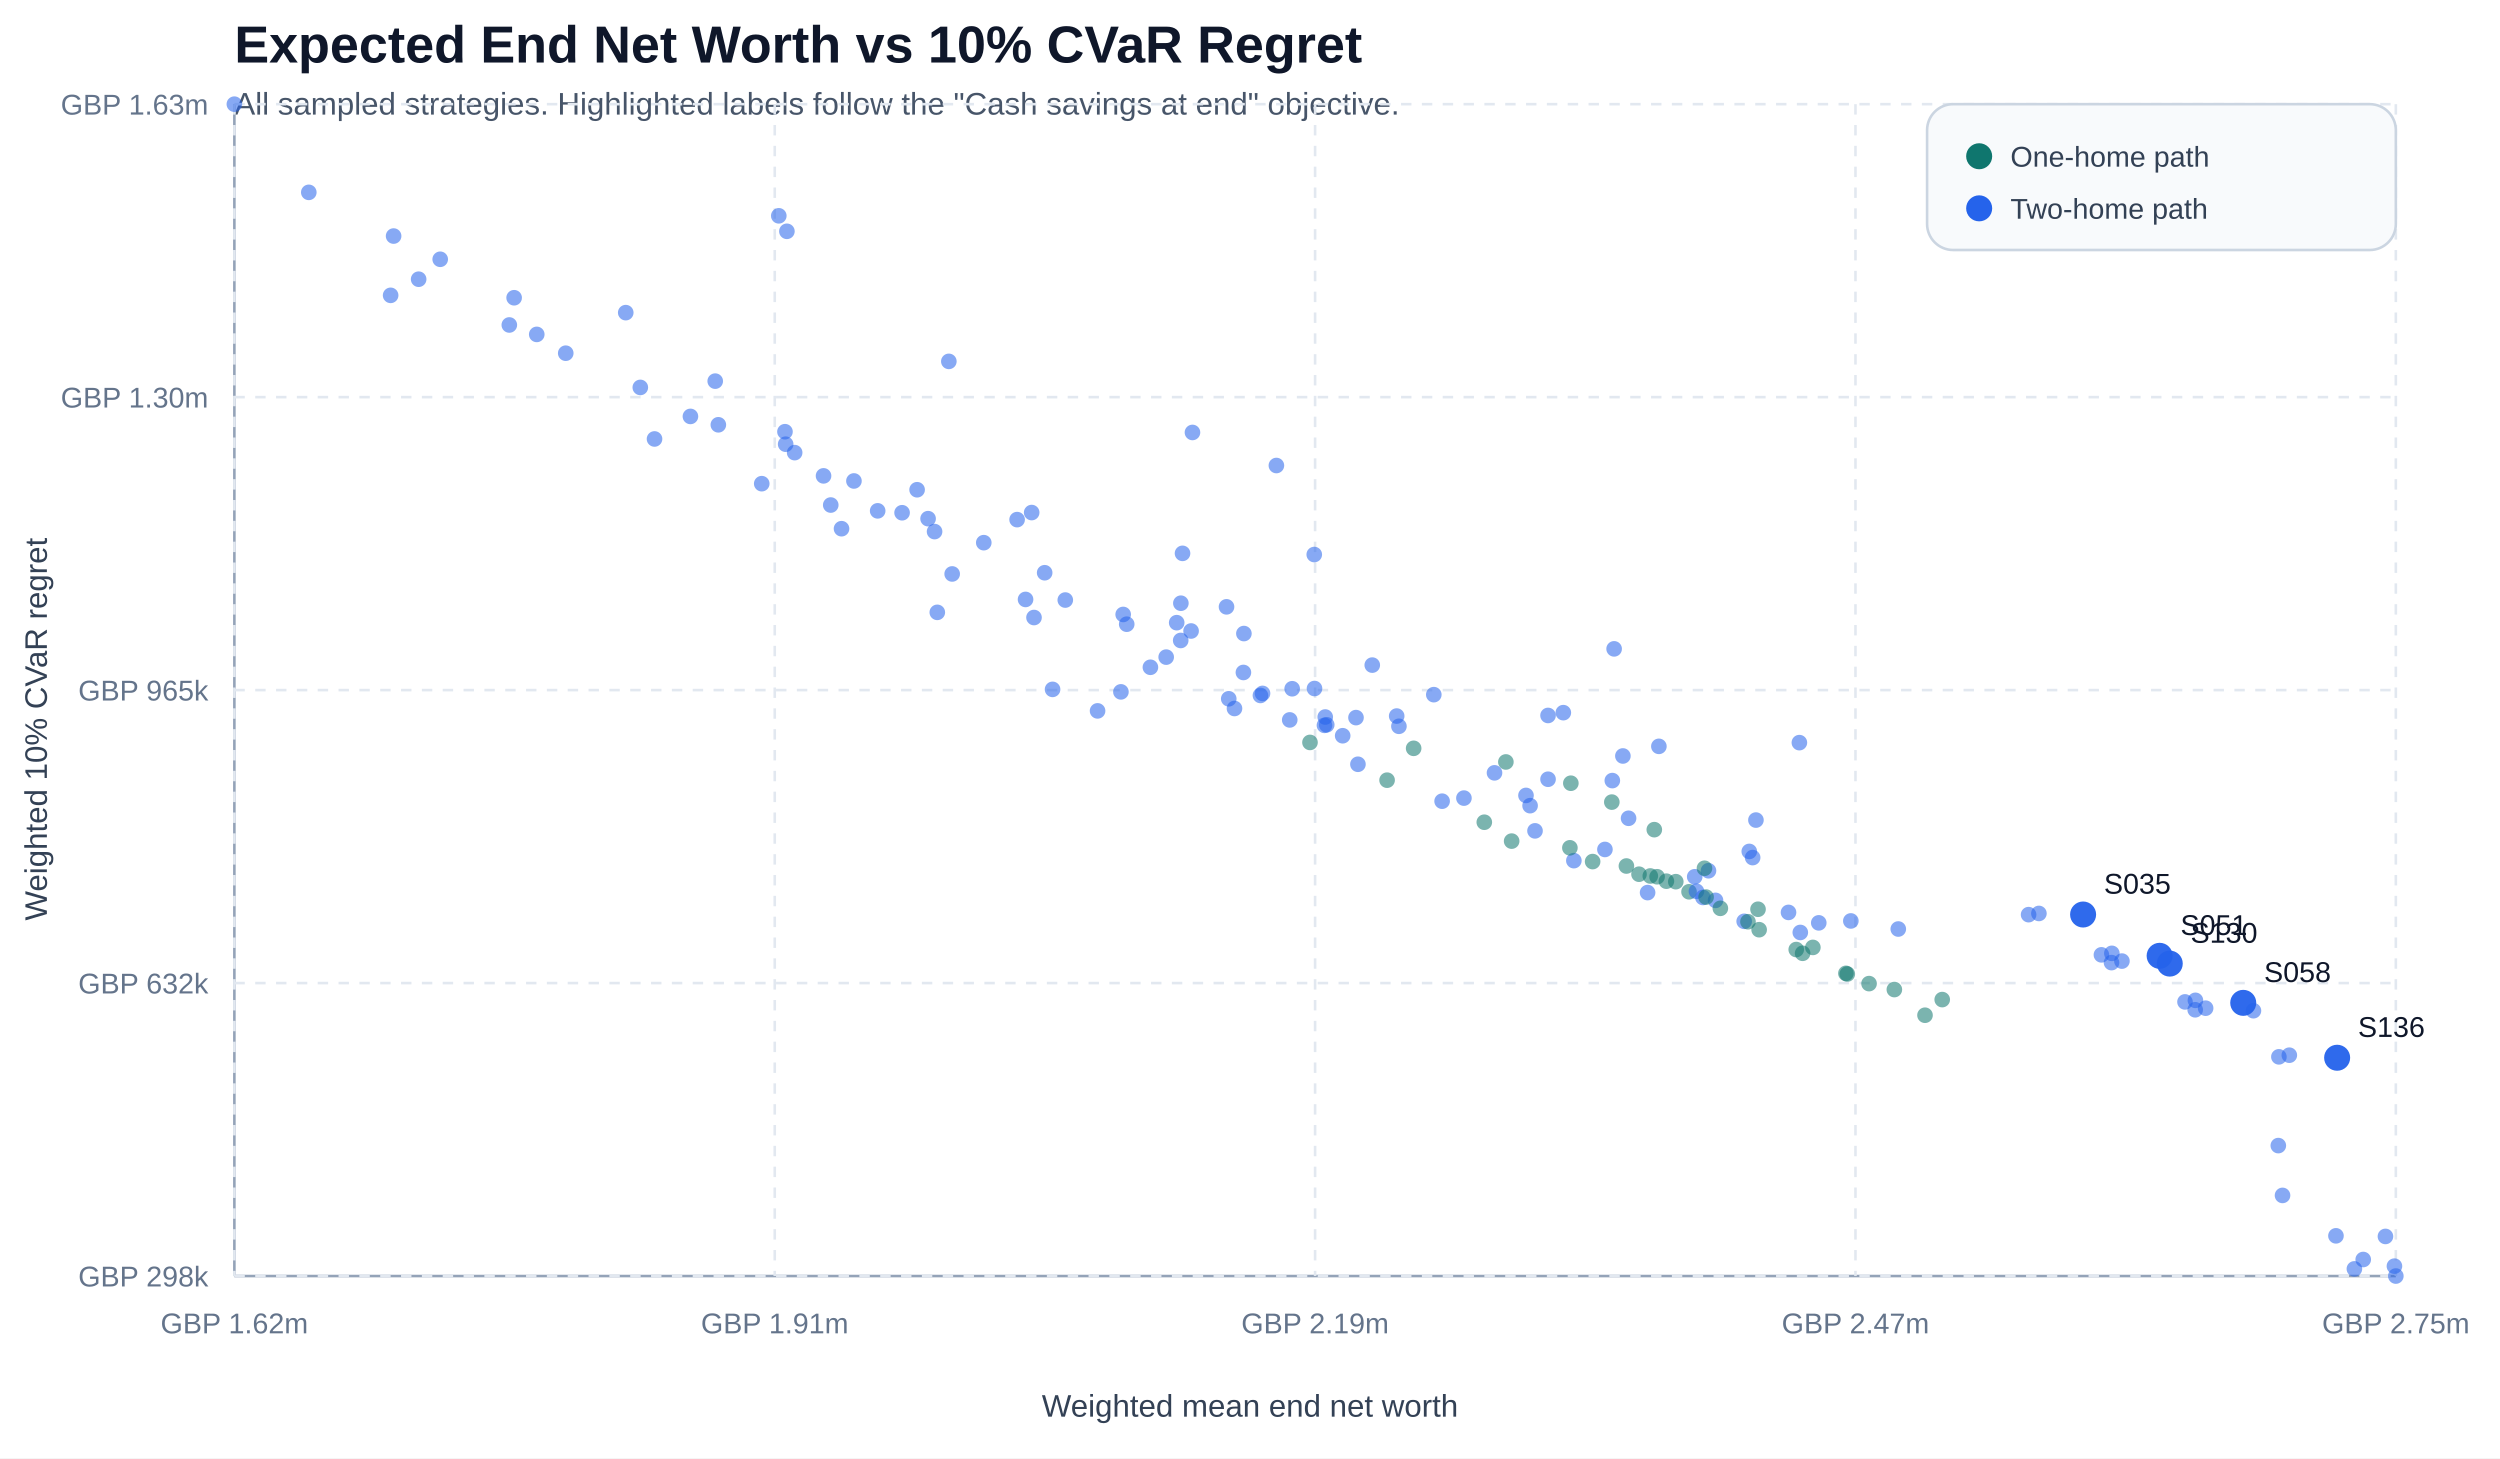
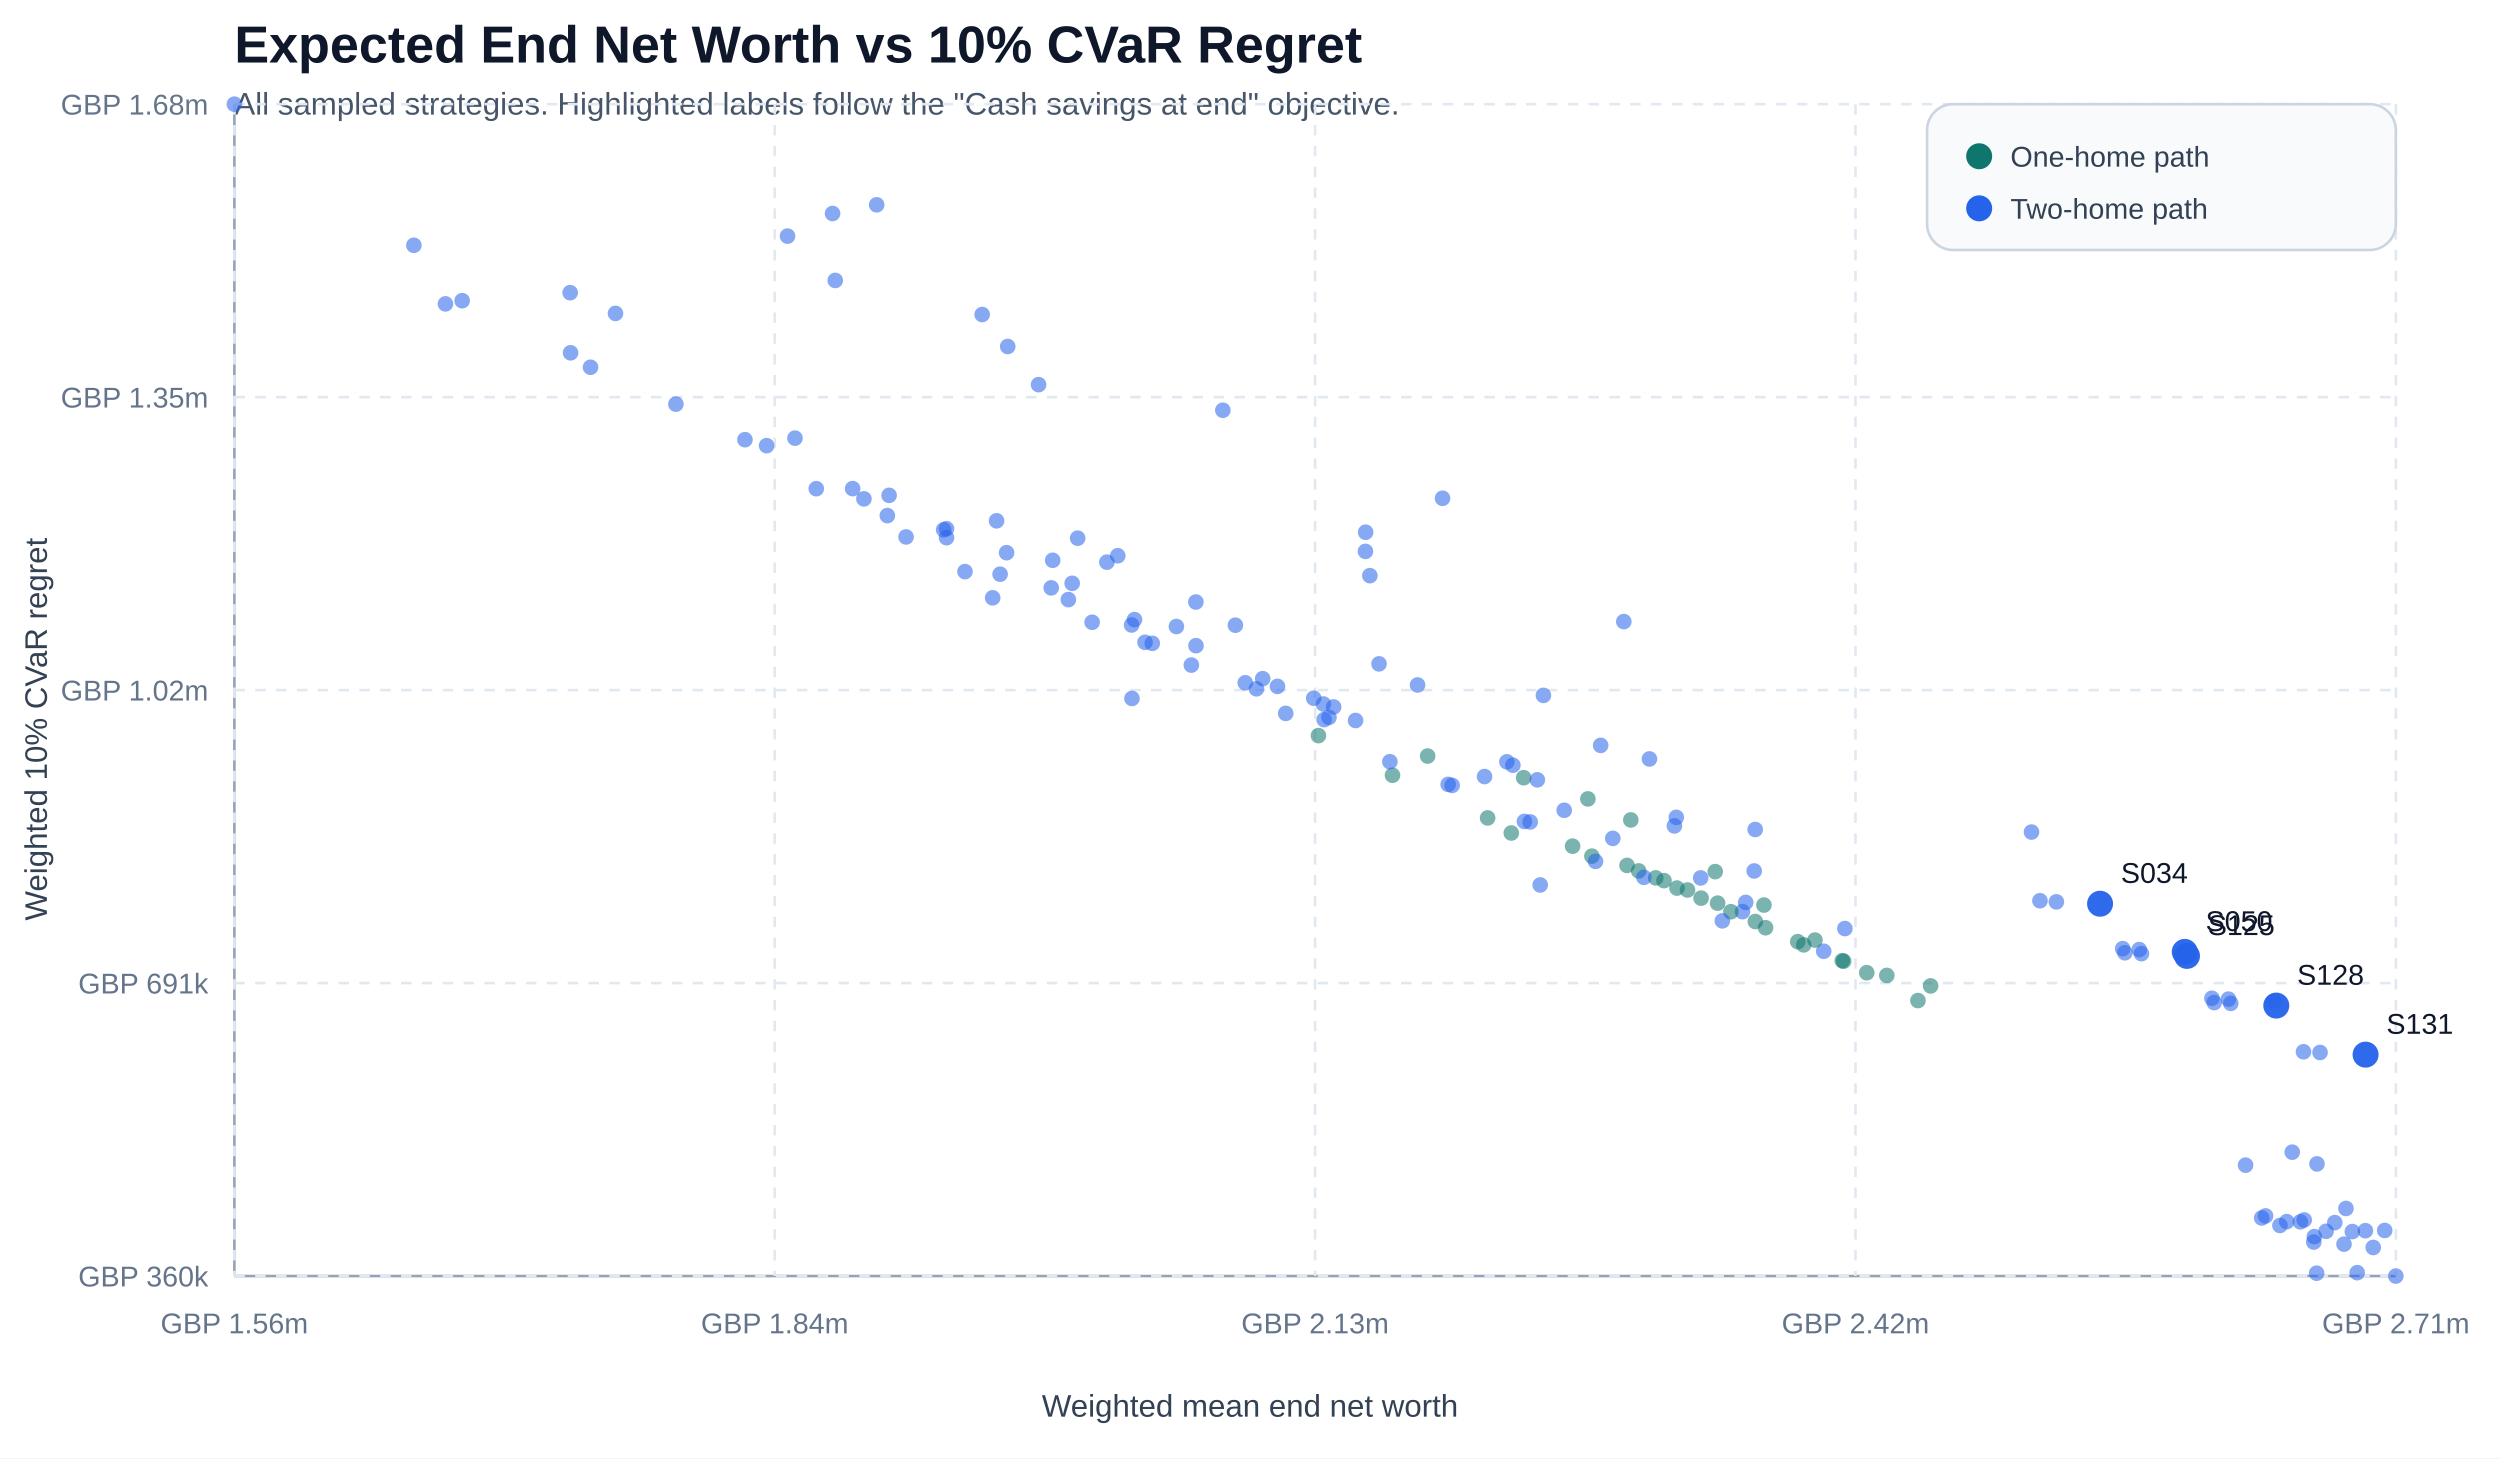
<svg xmlns="http://www.w3.org/2000/svg" width="960" height="560" viewBox="0 0 960 560">
  <rect width="960" height="560" fill="#ffffff" />
  <text x="90" y="24" font-size="20" font-family="Arial, sans-serif" font-weight="700" fill="#0f172a">Expected End Net Worth vs 10% CVaR Regret</text>
  <text x="90" y="44" font-size="12" font-family="Arial, sans-serif" fill="#475569">All sampled strategies. Highlighted labels follow the "Cash savings at end" objective.</text>
  <line x1="90" y1="490" x2="920" y2="490" stroke="#94a3b8" />
  <line x1="90" y1="40" x2="90" y2="490" stroke="#94a3b8" />
  <line x1="90" y1="40" x2="90" y2="490" stroke="#e2e8f0" stroke-dasharray="4 4" />
  <line x1="90" y1="490" x2="920" y2="490" stroke="#e2e8f0" stroke-dasharray="4 4" />
-   <text x="90" y="512" text-anchor="middle" font-size="11" font-family="Arial, sans-serif" fill="#64748b">GBP 1.62m</text>
-   <text x="80" y="494" text-anchor="end" font-size="11" font-family="Arial, sans-serif" fill="#64748b">GBP 298k</text>
+   <text x="90" y="512" text-anchor="middle" font-size="11" font-family="Arial, sans-serif" fill="#64748b">GBP 1.56m</text>
+   <text x="80" y="494" text-anchor="end" font-size="11" font-family="Arial, sans-serif" fill="#64748b">GBP 360k</text>
  <line x1="297.5" y1="40" x2="297.5" y2="490" stroke="#e2e8f0" stroke-dasharray="4 4" />
  <line x1="90" y1="377.5" x2="920" y2="377.5" stroke="#e2e8f0" stroke-dasharray="4 4" />
-   <text x="297.5" y="512" text-anchor="middle" font-size="11" font-family="Arial, sans-serif" fill="#64748b">GBP 1.91m</text>
-   <text x="80" y="381.5" text-anchor="end" font-size="11" font-family="Arial, sans-serif" fill="#64748b">GBP 632k</text>
+   <text x="297.5" y="512" text-anchor="middle" font-size="11" font-family="Arial, sans-serif" fill="#64748b">GBP 1.84m</text>
+   <text x="80" y="381.5" text-anchor="end" font-size="11" font-family="Arial, sans-serif" fill="#64748b">GBP 691k</text>
  <line x1="505" y1="40" x2="505" y2="490" stroke="#e2e8f0" stroke-dasharray="4 4" />
  <line x1="90" y1="265" x2="920" y2="265" stroke="#e2e8f0" stroke-dasharray="4 4" />
-   <text x="505" y="512" text-anchor="middle" font-size="11" font-family="Arial, sans-serif" fill="#64748b">GBP 2.19m</text>
-   <text x="80" y="269" text-anchor="end" font-size="11" font-family="Arial, sans-serif" fill="#64748b">GBP 965k</text>
+   <text x="505" y="512" text-anchor="middle" font-size="11" font-family="Arial, sans-serif" fill="#64748b">GBP 2.13m</text>
+   <text x="80" y="269" text-anchor="end" font-size="11" font-family="Arial, sans-serif" fill="#64748b">GBP 1.02m</text>
  <line x1="712.5" y1="40" x2="712.5" y2="490" stroke="#e2e8f0" stroke-dasharray="4 4" />
  <line x1="90" y1="152.5" x2="920" y2="152.5" stroke="#e2e8f0" stroke-dasharray="4 4" />
-   <text x="712.5" y="512" text-anchor="middle" font-size="11" font-family="Arial, sans-serif" fill="#64748b">GBP 2.47m</text>
-   <text x="80" y="156.5" text-anchor="end" font-size="11" font-family="Arial, sans-serif" fill="#64748b">GBP 1.30m</text>
+   <text x="712.5" y="512" text-anchor="middle" font-size="11" font-family="Arial, sans-serif" fill="#64748b">GBP 2.42m</text>
+   <text x="80" y="156.5" text-anchor="end" font-size="11" font-family="Arial, sans-serif" fill="#64748b">GBP 1.35m</text>
  <line x1="920" y1="40" x2="920" y2="490" stroke="#e2e8f0" stroke-dasharray="4 4" />
  <line x1="90" y1="40" x2="920" y2="40" stroke="#e2e8f0" stroke-dasharray="4 4" />
-   <text x="920" y="512" text-anchor="middle" font-size="11" font-family="Arial, sans-serif" fill="#64748b">GBP 2.75m</text>
-   <text x="80" y="44" text-anchor="end" font-size="11" font-family="Arial, sans-serif" fill="#64748b">GBP 1.63m</text>
+   <text x="920" y="512" text-anchor="middle" font-size="11" font-family="Arial, sans-serif" fill="#64748b">GBP 2.71m</text>
+   <text x="80" y="44" text-anchor="end" font-size="11" font-family="Arial, sans-serif" fill="#64748b">GBP 1.68m</text>
  <polyline points="920,490" fill="none" stroke="#0f766e" stroke-width="2.5" />
-   <circle cx="604.365" cy="330.486" r="3" fill="#2563eb" opacity="0.55" />
-   <circle cx="580.471" cy="322.987" r="3" fill="#0f766e" opacity="0.55" />
-   <circle cx="569.971" cy="315.737" r="3" fill="#0f766e" opacity="0.55" />
-   <circle cx="611.567" cy="330.846" r="3" fill="#0f766e" opacity="0.55" />
-   <circle cx="521.448" cy="293.479" r="3" fill="#2563eb" opacity="0.55" />
-   <circle cx="553.772" cy="307.658" r="3" fill="#2563eb" opacity="0.55" />
-   <circle cx="602.838" cy="325.559" r="3" fill="#0f766e" opacity="0.55" />
-   <circle cx="532.641" cy="299.59" r="3" fill="#0f766e" opacity="0.55" />
-   <circle cx="474.043" cy="272.061" r="3" fill="#2563eb" opacity="0.55" />
-   <circle cx="503.035" cy="285.094" r="3" fill="#0f766e" opacity="0.55" />
-   <circle cx="624.539" cy="332.55" r="3" fill="#0f766e" opacity="0.55" />
-   <circle cx="629.381" cy="335.695" r="3" fill="#0f766e" opacity="0.55" />
-   <circle cx="471.839" cy="268.334" r="3" fill="#2563eb" opacity="0.55" />
-   <circle cx="441.756" cy="256.234" r="3" fill="#2563eb" opacity="0.55" />
-   <circle cx="542.838" cy="287.357" r="3" fill="#0f766e" opacity="0.55" />
-   <circle cx="397.058" cy="237.127" r="3" fill="#2563eb" opacity="0.55" />
-   <circle cx="632.675" cy="342.753" r="3" fill="#2563eb" opacity="0.55" />
-   <circle cx="633.715" cy="336.374" r="3" fill="#0f766e" opacity="0.55" />
-   <circle cx="550.579" cy="266.746" r="3" fill="#2563eb" opacity="0.55" />
-   <circle cx="562.148" cy="306.469" r="3" fill="#2563eb" opacity="0.55" />
-   <circle cx="526.948" cy="255.401" r="3" fill="#2563eb" opacity="0.55" />
-   <circle cx="365.635" cy="220.396" r="3" fill="#2563eb" opacity="0.55" />
-   <circle cx="393.81" cy="230.185" r="3" fill="#2563eb" opacity="0.55" />
-   <circle cx="636.322" cy="336.673" r="3" fill="#0f766e" opacity="0.55" />
-   <circle cx="578.255" cy="292.591" r="3" fill="#0f766e" opacity="0.55" />
-   <circle cx="477.469" cy="258.229" r="3" fill="#2563eb" opacity="0.55" />
-   <circle cx="323.146" cy="203.022" r="3" fill="#2563eb" opacity="0.55" />
-   <circle cx="509.466" cy="278.325" r="3" fill="#2563eb" opacity="0.55" />
-   <circle cx="639.897" cy="338.375" r="3" fill="#0f766e" opacity="0.55" />
-   <circle cx="484.006" cy="267.049" r="3" fill="#2563eb" opacity="0.55" />
-   <circle cx="669.764" cy="353.785" r="3" fill="#2563eb" opacity="0.55" />
-   <circle cx="430.434" cy="265.676" r="3" fill="#2563eb" opacity="0.55" />
-   <circle cx="594.448" cy="299.229" r="3" fill="#2563eb" opacity="0.55" />
-   <circle cx="401.15" cy="219.935" r="3" fill="#2563eb" opacity="0.55" />
-   <circle cx="589.446" cy="319.05" r="3" fill="#2563eb" opacity="0.55" />
-   <circle cx="587.555" cy="309.378" r="3" fill="#2563eb" opacity="0.55" />
-   <circle cx="453.391" cy="245.94" r="3" fill="#2563eb" opacity="0.55" />
-   <circle cx="650.77" cy="336.679" r="3" fill="#2563eb" opacity="0.55" />
-   <circle cx="292.507" cy="185.731" r="3" fill="#2563eb" opacity="0.55" />
-   <circle cx="319.003" cy="193.934" r="3" fill="#2563eb" opacity="0.55" />
-   <circle cx="616.291" cy="326.19" r="3" fill="#2563eb" opacity="0.55" />
-   <circle cx="477.656" cy="243.285" r="3" fill="#2563eb" opacity="0.55" />
-   <circle cx="643.498" cy="338.561" r="3" fill="#0f766e" opacity="0.55" />
-   <circle cx="346.4" cy="196.894" r="3" fill="#2563eb" opacity="0.55" />
-   <circle cx="648.592" cy="342.443" r="3" fill="#0f766e" opacity="0.55" />
-   <circle cx="432.659" cy="239.692" r="3" fill="#2563eb" opacity="0.55" />
-   <circle cx="658.76" cy="345.743" r="3" fill="#2563eb" opacity="0.55" />
-   <circle cx="515.586" cy="282.525" r="3" fill="#2563eb" opacity="0.55" />
-   <circle cx="377.769" cy="208.386" r="3" fill="#2563eb" opacity="0.55" />
-   <circle cx="520.701" cy="275.562" r="3" fill="#2563eb" opacity="0.55" />
-   <circle cx="251.336" cy="168.563" r="3" fill="#2563eb" opacity="0.55" />
-   <circle cx="409.07" cy="230.417" r="3" fill="#2563eb" opacity="0.55" />
-   <circle cx="327.913" cy="184.691" r="3" fill="#2563eb" opacity="0.55" />
-   <circle cx="496.198" cy="264.482" r="3" fill="#2563eb" opacity="0.55" />
-   <circle cx="603.203" cy="300.759" r="3" fill="#0f766e" opacity="0.55" />
-   <circle cx="495.258" cy="276.447" r="3" fill="#2563eb" opacity="0.55" />
-   <circle cx="625.37" cy="314.218" r="3" fill="#2563eb" opacity="0.55" />
-   <circle cx="619.132" cy="299.748" r="3" fill="#2563eb" opacity="0.55" />
-   <circle cx="431.303" cy="235.953" r="3" fill="#2563eb" opacity="0.55" />
-   <circle cx="674.277" cy="314.908" r="3" fill="#2563eb" opacity="0.55" />
-   <circle cx="660.618" cy="348.801" r="3" fill="#0f766e" opacity="0.55" />
-   <circle cx="275.844" cy="163.12" r="3" fill="#2563eb" opacity="0.55" />
-   <circle cx="265.124" cy="159.904" r="3" fill="#2563eb" opacity="0.55" />
-   <circle cx="316.237" cy="182.732" r="3" fill="#2563eb" opacity="0.55" />
+   <circle cx="534.712" cy="297.689" r="3" fill="#0f766e" opacity="0.55" />
+   <circle cx="580.334" cy="319.875" r="3" fill="#0f766e" opacity="0.55" />
+   <circle cx="571.245" cy="314.082" r="3" fill="#0f766e" opacity="0.55" />
+   <circle cx="611.285" cy="328.759" r="3" fill="#0f766e" opacity="0.55" />
+   <circle cx="603.879" cy="324.931" r="3" fill="#0f766e" opacity="0.55" />
+   <circle cx="624.785" cy="332.317" r="3" fill="#0f766e" opacity="0.55" />
+   <circle cx="629.246" cy="334.427" r="3" fill="#0f766e" opacity="0.55" />
+   <circle cx="506.282" cy="282.47" r="3" fill="#0f766e" opacity="0.55" />
+   <circle cx="635.803" cy="337.105" r="3" fill="#0f766e" opacity="0.55" />
+   <circle cx="548.212" cy="290.321" r="3" fill="#0f766e" opacity="0.55" />
+   <circle cx="493.717" cy="273.945" r="3" fill="#2563eb" opacity="0.55" />
+   <circle cx="557.631" cy="301.589" r="3" fill="#2563eb" opacity="0.55" />
+   <circle cx="638.97" cy="338.162" r="3" fill="#0f766e" opacity="0.55" />
+   <circle cx="533.716" cy="292.503" r="3" fill="#2563eb" opacity="0.55" />
+   <circle cx="612.689" cy="330.769" r="3" fill="#2563eb" opacity="0.55" />
+   <circle cx="643.961" cy="341.022" r="3" fill="#0f766e" opacity="0.55" />
+   <circle cx="457.478" cy="255.394" r="3" fill="#2563eb" opacity="0.55" />
+   <circle cx="585.093" cy="298.641" r="3" fill="#0f766e" opacity="0.55" />
+   <circle cx="508.472" cy="276.328" r="3" fill="#2563eb" opacity="0.55" />
+   <circle cx="419.376" cy="238.952" r="3" fill="#2563eb" opacity="0.55" />
+   <circle cx="482.479" cy="264.497" r="3" fill="#2563eb" opacity="0.55" />
+   <circle cx="585.369" cy="315.423" r="3" fill="#2563eb" opacity="0.55" />
+   <circle cx="556.097" cy="301.193" r="3" fill="#2563eb" opacity="0.55" />
+   <circle cx="648.004" cy="341.753" r="3" fill="#0f766e" opacity="0.55" />
+   <circle cx="631.26" cy="336.9" r="3" fill="#2563eb" opacity="0.55" />
+   <circle cx="478.181" cy="262.193" r="3" fill="#2563eb" opacity="0.55" />
+   <circle cx="484.873" cy="260.603" r="3" fill="#2563eb" opacity="0.55" />
+   <circle cx="653.212" cy="344.887" r="3" fill="#0f766e" opacity="0.55" />
+   <circle cx="459.26" cy="247.938" r="3" fill="#2563eb" opacity="0.55" />
+   <circle cx="384.042" cy="220.492" r="3" fill="#2563eb" opacity="0.55" />
+   <circle cx="434.678" cy="268.211" r="3" fill="#2563eb" opacity="0.55" />
+   <circle cx="434.533" cy="239.992" r="3" fill="#2563eb" opacity="0.55" />
+   <circle cx="403.663" cy="225.741" r="3" fill="#2563eb" opacity="0.55" />
+   <circle cx="411.717" cy="223.992" r="3" fill="#2563eb" opacity="0.55" />
+   <circle cx="512.112" cy="271.475" r="3" fill="#2563eb" opacity="0.55" />
+   <circle cx="544.341" cy="263.031" r="3" fill="#2563eb" opacity="0.55" />
+   <circle cx="609.744" cy="306.778" r="3" fill="#0f766e" opacity="0.55" />
+   <circle cx="674.003" cy="318.517" r="3" fill="#2563eb" opacity="0.55" />
+   <circle cx="669.115" cy="350.075" r="3" fill="#2563eb" opacity="0.55" />
+   <circle cx="410.253" cy="230.236" r="3" fill="#2563eb" opacity="0.55" />
+   <circle cx="529.544" cy="254.924" r="3" fill="#2563eb" opacity="0.55" />
+   <circle cx="664.66" cy="350.112" r="3" fill="#0f766e" opacity="0.55" />
+   <circle cx="670.354" cy="346.525" r="3" fill="#2563eb" opacity="0.55" />
+   <circle cx="435.649" cy="237.925" r="3" fill="#2563eb" opacity="0.55" />
+   <circle cx="347.928" cy="206.179" r="3" fill="#2563eb" opacity="0.55" />
+   <circle cx="590.342" cy="299.453" r="3" fill="#2563eb" opacity="0.55" />
+   <circle cx="386.528" cy="212.234" r="3" fill="#2563eb" opacity="0.55" />
+   <circle cx="362.366" cy="203.434" r="3" fill="#2563eb" opacity="0.55" />
+   <circle cx="673.612" cy="334.446" r="3" fill="#2563eb" opacity="0.55" />
+   <circle cx="600.66" cy="311.142" r="3" fill="#2563eb" opacity="0.55" />
+   <circle cx="510.33" cy="275.467" r="3" fill="#2563eb" opacity="0.55" />
+   <circle cx="490.544" cy="263.578" r="3" fill="#2563eb" opacity="0.55" />
  <circle cx="920" cy="490" r="3" fill="#2563eb" opacity="0.55" />
-   <circle cx="919.461" cy="486.204" r="3" fill="#2563eb" opacity="0.55" />
-   <circle cx="508.888" cy="275.334" r="3" fill="#2563eb" opacity="0.55" />
-   <circle cx="904.085" cy="487.254" r="3" fill="#2563eb" opacity="0.55" />
-   <circle cx="907.475" cy="483.654" r="3" fill="#2563eb" opacity="0.55" />
-   <circle cx="600.315" cy="273.662" r="3" fill="#2563eb" opacity="0.55" />
-   <circle cx="504.77" cy="264.394" r="3" fill="#2563eb" opacity="0.55" />
-   <circle cx="916.009" cy="474.79" r="3" fill="#2563eb" opacity="0.55" />
-   <circle cx="673.016" cy="329.31" r="3" fill="#2563eb" opacity="0.55" />
-   <circle cx="897.007" cy="474.557" r="3" fill="#2563eb" opacity="0.55" />
-   <circle cx="653.919" cy="344.624" r="3" fill="#2563eb" opacity="0.55" />
-   <circle cx="691.316" cy="358.066" r="3" fill="#2563eb" opacity="0.55" />
-   <circle cx="421.467" cy="272.98" r="3" fill="#2563eb" opacity="0.55" />
-   <circle cx="594.449" cy="274.738" r="3" fill="#2563eb" opacity="0.55" />
-   <circle cx="358.874" cy="204.127" r="3" fill="#2563eb" opacity="0.55" />
-   <circle cx="651.433" cy="342.252" r="3" fill="#2563eb" opacity="0.55" />
-   <circle cx="305.146" cy="173.811" r="3" fill="#2563eb" opacity="0.55" />
-   <circle cx="876.492" cy="459.04" r="3" fill="#2563eb" opacity="0.55" />
-   <circle cx="675.51" cy="357.005" r="3" fill="#0f766e" opacity="0.55" />
-   <circle cx="537.186" cy="278.897" r="3" fill="#2563eb" opacity="0.55" />
-   <circle cx="637.011" cy="286.599" r="3" fill="#2563eb" opacity="0.55" />
-   <circle cx="457.377" cy="242.304" r="3" fill="#2563eb" opacity="0.55" />
-   <circle cx="453.452" cy="231.638" r="3" fill="#2563eb" opacity="0.55" />
-   <circle cx="655.142" cy="344.48" r="3" fill="#0f766e" opacity="0.55" />
-   <circle cx="470.982" cy="233.026" r="3" fill="#2563eb" opacity="0.55" />
-   <circle cx="874.873" cy="439.908" r="3" fill="#2563eb" opacity="0.55" />
-   <circle cx="359.923" cy="235.143" r="3" fill="#2563eb" opacity="0.55" />
-   <circle cx="356.386" cy="199.168" r="3" fill="#2563eb" opacity="0.55" />
-   <circle cx="656.057" cy="334.369" r="3" fill="#2563eb" opacity="0.55" />
-   <circle cx="686.791" cy="350.366" r="3" fill="#2563eb" opacity="0.55" />
-   <circle cx="337.025" cy="196.165" r="3" fill="#2563eb" opacity="0.55" />
-   <circle cx="573.89" cy="296.77" r="3" fill="#2563eb" opacity="0.55" />
-   <circle cx="897.461" cy="406.176" r="5" fill="#2563eb" opacity="0.95" />
-   <text x="905.461" y="398.176" font-size="11" font-family="Arial, sans-serif" fill="#0f172a">S136</text>
-   <circle cx="698.405" cy="354.377" r="3" fill="#2563eb" opacity="0.55" />
-   <circle cx="879.098" cy="405.199" r="3" fill="#2563eb" opacity="0.55" />
-   <circle cx="875.098" cy="405.823" r="3" fill="#2563eb" opacity="0.55" />
-   <circle cx="692.204" cy="366.064" r="3" fill="#0f766e" opacity="0.55" />
-   <circle cx="865.321" cy="388.115" r="3" fill="#2563eb" opacity="0.55" />
-   <circle cx="206.113" cy="128.41" r="3" fill="#2563eb" opacity="0.55" />
-   <circle cx="710.722" cy="353.643" r="3" fill="#2563eb" opacity="0.55" />
-   <circle cx="861.403" cy="385.096" r="5" fill="#2563eb" opacity="0.95" />
-   <text x="869.403" y="377.096" font-size="11" font-family="Arial, sans-serif" fill="#0f172a">S058</text>
-   <circle cx="846.958" cy="387.146" r="3" fill="#2563eb" opacity="0.55" />
-   <circle cx="842.958" cy="387.756" r="3" fill="#2563eb" opacity="0.55" />
-   <circle cx="623.19" cy="290.295" r="3" fill="#2563eb" opacity="0.55" />
-   <circle cx="195.577" cy="124.79" r="3" fill="#2563eb" opacity="0.55" />
-   <circle cx="843.04" cy="384.132" r="3" fill="#2563eb" opacity="0.55" />
-   <circle cx="839.041" cy="384.734" r="3" fill="#2563eb" opacity="0.55" />
-   <circle cx="504.675" cy="212.942" r="3" fill="#2563eb" opacity="0.55" />
-   <circle cx="728.941" cy="356.744" r="3" fill="#2563eb" opacity="0.55" />
-   <circle cx="245.878" cy="148.771" r="3" fill="#2563eb" opacity="0.55" />
-   <circle cx="671.723" cy="326.951" r="3" fill="#2563eb" opacity="0.55" />
-   <circle cx="833.182" cy="370.02" r="5" fill="#2563eb" opacity="0.95" />
-   <text x="841.182" y="362.02" font-size="11" font-family="Arial, sans-serif" fill="#0f172a">S130</text>
-   <circle cx="709.362" cy="374.023" r="3" fill="#0f766e" opacity="0.55" />
-   <circle cx="829.302" cy="367.037" r="5" fill="#2563eb" opacity="0.95" />
-   <text x="837.302" y="359.037" font-size="11" font-family="Arial, sans-serif" fill="#0f172a">S051</text>
-   <circle cx="814.819" cy="369.06" r="3" fill="#2563eb" opacity="0.55" />
-   <circle cx="810.819" cy="369.645" r="3" fill="#2563eb" opacity="0.55" />
-   <circle cx="810.946" cy="366.087" r="3" fill="#2563eb" opacity="0.55" />
-   <circle cx="806.947" cy="366.659" r="3" fill="#2563eb" opacity="0.55" />
-   <circle cx="618.937" cy="308.008" r="3" fill="#0f766e" opacity="0.55" />
-   <circle cx="739.202" cy="389.849" r="3" fill="#0f766e" opacity="0.55" />
-   <circle cx="447.814" cy="252.333" r="3" fill="#2563eb" opacity="0.55" />
-   <circle cx="745.813" cy="383.841" r="3" fill="#0f766e" opacity="0.55" />
-   <circle cx="396.161" cy="196.822" r="3" fill="#2563eb" opacity="0.55" />
-   <circle cx="585.979" cy="305.444" r="3" fill="#2563eb" opacity="0.55" />
-   <circle cx="727.432" cy="379.992" r="3" fill="#0f766e" opacity="0.55" />
-   <circle cx="799.91" cy="351.174" r="5" fill="#2563eb" opacity="0.95" />
-   <text x="807.91" y="343.174" font-size="11" font-family="Arial, sans-serif" fill="#0f172a">S035</text>
-   <circle cx="717.718" cy="377.706" r="3" fill="#0f766e" opacity="0.55" />
-   <circle cx="671.223" cy="353.941" r="3" fill="#0f766e" opacity="0.55" />
-   <circle cx="782.938" cy="350.767" r="3" fill="#2563eb" opacity="0.55" />
-   <circle cx="778.981" cy="351.226" r="3" fill="#2563eb" opacity="0.55" />
-   <circle cx="708.825" cy="373.764" r="3" fill="#0f766e" opacity="0.55" />
-   <circle cx="404.186" cy="264.721" r="3" fill="#2563eb" opacity="0.55" />
-   <circle cx="689.755" cy="364.625" r="3" fill="#0f766e" opacity="0.55" />
-   <circle cx="696.143" cy="363.81" r="3" fill="#0f766e" opacity="0.55" />
-   <circle cx="454.087" cy="212.49" r="3" fill="#2563eb" opacity="0.55" />
-   <circle cx="675.08" cy="349.15" r="3" fill="#0f766e" opacity="0.55" />
-   <circle cx="508.59" cy="278.533" r="3" fill="#2563eb" opacity="0.55" />
-   <circle cx="654.516" cy="333.413" r="3" fill="#0f766e" opacity="0.55" />
-   <circle cx="635.251" cy="318.589" r="3" fill="#0f766e" opacity="0.55" />
-   <circle cx="690.962" cy="285.172" r="3" fill="#2563eb" opacity="0.55" />
-   <circle cx="364.355" cy="138.77" r="3" fill="#2563eb" opacity="0.55" />
-   <circle cx="149.999" cy="113.413" r="3" fill="#2563eb" opacity="0.55" />
-   <circle cx="160.76" cy="107.219" r="3" fill="#2563eb" opacity="0.55" />
-   <circle cx="274.647" cy="146.357" r="3" fill="#2563eb" opacity="0.55" />
-   <circle cx="619.824" cy="249.163" r="3" fill="#2563eb" opacity="0.55" />
-   <circle cx="536.327" cy="274.966" r="3" fill="#2563eb" opacity="0.55" />
-   <circle cx="217.243" cy="135.632" r="3" fill="#2563eb" opacity="0.55" />
-   <circle cx="484.812" cy="266.271" r="3" fill="#2563eb" opacity="0.55" />
-   <circle cx="451.85" cy="239.107" r="3" fill="#2563eb" opacity="0.55" />
-   <circle cx="197.426" cy="114.334" r="3" fill="#2563eb" opacity="0.55" />
-   <circle cx="490.134" cy="178.758" r="3" fill="#2563eb" opacity="0.55" />
-   <circle cx="390.568" cy="199.534" r="3" fill="#2563eb" opacity="0.55" />
-   <circle cx="457.907" cy="166.064" r="3" fill="#2563eb" opacity="0.55" />
-   <circle cx="352.168" cy="188.063" r="3" fill="#2563eb" opacity="0.55" />
-   <circle cx="301.695" cy="170.574" r="3" fill="#2563eb" opacity="0.55" />
-   <circle cx="301.428" cy="165.777" r="3" fill="#2563eb" opacity="0.55" />
-   <circle cx="240.284" cy="120.055" r="3" fill="#2563eb" opacity="0.55" />
-   <circle cx="302.169" cy="88.822" r="3" fill="#2563eb" opacity="0.55" />
-   <circle cx="299.055" cy="82.87" r="3" fill="#2563eb" opacity="0.55" />
-   <circle cx="169.039" cy="99.564" r="3" fill="#2563eb" opacity="0.55" />
-   <circle cx="151.144" cy="90.644" r="3" fill="#2563eb" opacity="0.55" />
-   <circle cx="118.578" cy="73.865" r="3" fill="#2563eb" opacity="0.55" />
+   <circle cx="643.702" cy="313.869" r="3" fill="#2563eb" opacity="0.55" />
+   <circle cx="619.316" cy="321.934" r="3" fill="#2563eb" opacity="0.55" />
+   <circle cx="633.39" cy="291.439" r="3" fill="#2563eb" opacity="0.55" />
+   <circle cx="905.157" cy="488.707" r="3" fill="#2563eb" opacity="0.55" />
+   <circle cx="889.585" cy="488.911" r="3" fill="#2563eb" opacity="0.55" />
+   <circle cx="911.323" cy="479.029" r="3" fill="#2563eb" opacity="0.55" />
+   <circle cx="592.669" cy="267.031" r="3" fill="#2563eb" opacity="0.55" />
+   <circle cx="915.726" cy="472.498" r="3" fill="#2563eb" opacity="0.55" />
+   <circle cx="900.102" cy="477.745" r="3" fill="#2563eb" opacity="0.55" />
+   <circle cx="653.063" cy="337.12" r="3" fill="#2563eb" opacity="0.55" />
+   <circle cx="908.31" cy="472.588" r="3" fill="#2563eb" opacity="0.55" />
+   <circle cx="341.414" cy="190.217" r="3" fill="#2563eb" opacity="0.55" />
+   <circle cx="903.296" cy="472.923" r="3" fill="#2563eb" opacity="0.55" />
+   <circle cx="888.483" cy="476.95" r="3" fill="#2563eb" opacity="0.55" />
+   <circle cx="888.708" cy="474.862" r="3" fill="#2563eb" opacity="0.55" />
+   <circle cx="893.218" cy="472.823" r="3" fill="#2563eb" opacity="0.55" />
+   <circle cx="896.552" cy="469.487" r="3" fill="#2563eb" opacity="0.55" />
+   <circle cx="661.381" cy="353.604" r="3" fill="#2563eb" opacity="0.55" />
+   <circle cx="900.847" cy="464.052" r="3" fill="#2563eb" opacity="0.55" />
+   <circle cx="883.337" cy="469.174" r="3" fill="#2563eb" opacity="0.55" />
+   <circle cx="884.823" cy="468.455" r="3" fill="#2563eb" opacity="0.55" />
+   <circle cx="677.967" cy="356.248" r="3" fill="#0f766e" opacity="0.55" />
+   <circle cx="875.502" cy="470.578" r="3" fill="#2563eb" opacity="0.55" />
+   <circle cx="878.121" cy="469.099" r="3" fill="#2563eb" opacity="0.55" />
+   <circle cx="868.495" cy="467.7" r="3" fill="#2563eb" opacity="0.55" />
+   <circle cx="869.981" cy="466.911" r="3" fill="#2563eb" opacity="0.55" />
+   <circle cx="520.535" cy="276.67" r="3" fill="#2563eb" opacity="0.55" />
+   <circle cx="363.472" cy="206.47" r="3" fill="#2563eb" opacity="0.55" />
+   <circle cx="659.562" cy="346.814" r="3" fill="#0f766e" opacity="0.55" />
+   <circle cx="889.721" cy="446.936" r="3" fill="#2563eb" opacity="0.55" />
+   <circle cx="327.414" cy="187.624" r="3" fill="#2563eb" opacity="0.55" />
+   <circle cx="880.215" cy="442.439" r="3" fill="#2563eb" opacity="0.55" />
+   <circle cx="862.295" cy="447.421" r="3" fill="#2563eb" opacity="0.55" />
+   <circle cx="331.747" cy="191.557" r="3" fill="#2563eb" opacity="0.55" />
+   <circle cx="708.436" cy="356.563" r="3" fill="#2563eb" opacity="0.55" />
+   <circle cx="313.443" cy="187.657" r="3" fill="#2563eb" opacity="0.55" />
+   <circle cx="700.307" cy="365.276" r="3" fill="#2563eb" opacity="0.55" />
+   <circle cx="363.457" cy="203.016" r="3" fill="#2563eb" opacity="0.55" />
+   <circle cx="504.47" cy="268.114" r="3" fill="#2563eb" opacity="0.55" />
+   <circle cx="294.376" cy="171.132" r="3" fill="#2563eb" opacity="0.55" />
+   <circle cx="340.739" cy="197.985" r="3" fill="#2563eb" opacity="0.55" />
+   <circle cx="908.385" cy="404.979" r="5" fill="#2563eb" opacity="0.95" />
+   <text x="916.385" y="396.979" font-size="11" font-family="Arial, sans-serif" fill="#0f172a">S131</text>
+   <circle cx="580.941" cy="293.838" r="3" fill="#2563eb" opacity="0.55" />
+   <circle cx="286.063" cy="168.843" r="3" fill="#2563eb" opacity="0.55" />
+   <circle cx="890.901" cy="404.152" r="3" fill="#2563eb" opacity="0.55" />
+   <circle cx="692.623" cy="362.829" r="3" fill="#0f766e" opacity="0.55" />
+   <circle cx="884.542" cy="403.883" r="3" fill="#2563eb" opacity="0.55" />
+   <circle cx="474.395" cy="240.079" r="3" fill="#2563eb" opacity="0.55" />
+   <circle cx="526.029" cy="221.05" r="3" fill="#2563eb" opacity="0.55" />
+   <circle cx="587.589" cy="315.622" r="3" fill="#2563eb" opacity="0.55" />
+   <circle cx="874.096" cy="386.141" r="5" fill="#2563eb" opacity="0.95" />
+   <text x="882.096" y="378.141" font-size="11" font-family="Arial, sans-serif" fill="#0f172a">S128</text>
+   <circle cx="873.208" cy="384.522" r="3" fill="#2563eb" opacity="0.55" />
+   <circle cx="570.063" cy="298.193" r="3" fill="#2563eb" opacity="0.55" />
+   <circle cx="856.613" cy="385.295" r="3" fill="#2563eb" opacity="0.55" />
+   <circle cx="855.724" cy="383.66" r="3" fill="#2563eb" opacity="0.55" />
+   <circle cx="850.253" cy="384.991" r="3" fill="#2563eb" opacity="0.55" />
+   <circle cx="849.365" cy="383.33" r="3" fill="#2563eb" opacity="0.55" />
+   <circle cx="707.967" cy="369.091" r="3" fill="#0f766e" opacity="0.55" />
+   <circle cx="442.474" cy="247.04" r="3" fill="#2563eb" opacity="0.55" />
+   <circle cx="578.639" cy="292.537" r="3" fill="#2563eb" opacity="0.55" />
+   <circle cx="439.691" cy="246.642" r="3" fill="#2563eb" opacity="0.55" />
+   <circle cx="839.808" cy="367.071" r="5" fill="#2563eb" opacity="0.95" />
+   <text x="847.808" y="359.071" font-size="11" font-family="Arial, sans-serif" fill="#0f172a">S125</text>
+   <circle cx="838.946" cy="365.526" r="5" fill="#2563eb" opacity="0.95" />
+   <text x="846.946" y="357.526" font-size="11" font-family="Arial, sans-serif" fill="#0f172a">S050</text>
+   <circle cx="626.232" cy="314.853" r="3" fill="#0f766e" opacity="0.55" />
+   <circle cx="524.328" cy="211.734" r="3" fill="#2563eb" opacity="0.55" />
+   <circle cx="822.324" cy="366.205" r="3" fill="#2563eb" opacity="0.55" />
+   <circle cx="821.467" cy="364.645" r="3" fill="#2563eb" opacity="0.55" />
+   <circle cx="815.965" cy="365.867" r="3" fill="#2563eb" opacity="0.55" />
+   <circle cx="815.107" cy="364.276" r="3" fill="#2563eb" opacity="0.55" />
+   <circle cx="736.495" cy="384.214" r="3" fill="#0f766e" opacity="0.55" />
+   <circle cx="741.357" cy="378.585" r="3" fill="#0f766e" opacity="0.55" />
+   <circle cx="508.185" cy="270.337" r="3" fill="#2563eb" opacity="0.55" />
+   <circle cx="459.217" cy="231.179" r="3" fill="#2563eb" opacity="0.55" />
+   <circle cx="806.424" cy="347.031" r="5" fill="#2563eb" opacity="0.95" />
+   <text x="814.424" y="339.031" font-size="11" font-family="Arial, sans-serif" fill="#0f172a">S034</text>
+   <circle cx="724.534" cy="374.556" r="3" fill="#0f766e" opacity="0.55" />
+   <circle cx="674.044" cy="353.866" r="3" fill="#0f766e" opacity="0.55" />
+   <circle cx="259.543" cy="155.191" r="3" fill="#2563eb" opacity="0.55" />
+   <circle cx="716.837" cy="373.523" r="3" fill="#0f766e" opacity="0.55" />
+   <circle cx="789.652" cy="346.309" r="3" fill="#2563eb" opacity="0.55" />
+   <circle cx="783.34" cy="345.886" r="3" fill="#2563eb" opacity="0.55" />
+   <circle cx="707.416" cy="368.911" r="3" fill="#0f766e" opacity="0.55" />
+   <circle cx="614.653" cy="286.228" r="3" fill="#2563eb" opacity="0.55" />
+   <circle cx="696.95" cy="360.988" r="3" fill="#0f766e" opacity="0.55" />
+   <circle cx="690.335" cy="361.594" r="3" fill="#0f766e" opacity="0.55" />
+   <circle cx="413.825" cy="206.663" r="3" fill="#2563eb" opacity="0.55" />
+   <circle cx="219.102" cy="135.473" r="3" fill="#2563eb" opacity="0.55" />
+   <circle cx="780.097" cy="319.509" r="3" fill="#2563eb" opacity="0.55" />
+   <circle cx="524.41" cy="204.381" r="3" fill="#2563eb" opacity="0.55" />
+   <circle cx="677.354" cy="347.54" r="3" fill="#0f766e" opacity="0.55" />
+   <circle cx="658.642" cy="334.707" r="3" fill="#0f766e" opacity="0.55" />
+   <circle cx="398.813" cy="147.705" r="3" fill="#2563eb" opacity="0.55" />
+   <circle cx="591.434" cy="339.817" r="3" fill="#2563eb" opacity="0.55" />
+   <circle cx="642.974" cy="317.143" r="3" fill="#2563eb" opacity="0.55" />
+   <circle cx="370.556" cy="219.497" r="3" fill="#2563eb" opacity="0.55" />
+   <circle cx="404.228" cy="215.148" r="3" fill="#2563eb" opacity="0.55" />
+   <circle cx="425.044" cy="215.873" r="3" fill="#2563eb" opacity="0.55" />
+   <circle cx="386.965" cy="133.049" r="3" fill="#2563eb" opacity="0.55" />
+   <circle cx="320.733" cy="107.688" r="3" fill="#2563eb" opacity="0.55" />
+   <circle cx="226.759" cy="141.022" r="3" fill="#2563eb" opacity="0.55" />
+   <circle cx="623.542" cy="238.691" r="3" fill="#2563eb" opacity="0.55" />
+   <circle cx="177.465" cy="115.473" r="3" fill="#2563eb" opacity="0.55" />
+   <circle cx="451.741" cy="240.583" r="3" fill="#2563eb" opacity="0.55" />
+   <circle cx="377.153" cy="120.776" r="3" fill="#2563eb" opacity="0.55" />
+   <circle cx="553.932" cy="191.346" r="3" fill="#2563eb" opacity="0.55" />
+   <circle cx="302.411" cy="90.672" r="3" fill="#2563eb" opacity="0.55" />
+   <circle cx="429.226" cy="213.403" r="3" fill="#2563eb" opacity="0.55" />
+   <circle cx="381.186" cy="229.562" r="3" fill="#2563eb" opacity="0.55" />
+   <circle cx="382.688" cy="199.992" r="3" fill="#2563eb" opacity="0.55" />
+   <circle cx="469.567" cy="157.543" r="3" fill="#2563eb" opacity="0.55" />
+   <circle cx="305.275" cy="168.242" r="3" fill="#2563eb" opacity="0.55" />
+   <circle cx="236.344" cy="120.35" r="3" fill="#2563eb" opacity="0.55" />
+   <circle cx="336.645" cy="78.649" r="3" fill="#2563eb" opacity="0.55" />
+   <circle cx="319.702" cy="81.982" r="3" fill="#2563eb" opacity="0.55" />
+   <circle cx="218.944" cy="112.393" r="3" fill="#2563eb" opacity="0.55" />
+   <circle cx="171.049" cy="116.687" r="3" fill="#2563eb" opacity="0.55" />
+   <circle cx="158.93" cy="94.192" r="3" fill="#2563eb" opacity="0.55" />
  <circle cx="90" cy="40" r="3" fill="#2563eb" opacity="0.55" />
  <text x="480" y="544" text-anchor="middle" font-size="12" font-family="Arial, sans-serif" fill="#334155">Weighted mean end net worth</text>
  <text x="18" y="280" transform="rotate(-90 18 280)" text-anchor="middle" font-size="12" font-family="Arial, sans-serif" fill="#334155">Weighted 10% CVaR regret</text>
  <rect x="740" y="40" width="180" height="56" rx="10" fill="#f8fafc" stroke="#cbd5e1" />
  <circle cx="760" cy="60" r="5" fill="#0f766e" />
  <text x="772" y="64" font-size="11" font-family="Arial, sans-serif" fill="#334155">One-home path</text>
  <circle cx="760" cy="80" r="5" fill="#2563eb" />
  <text x="772" y="84" font-size="11" font-family="Arial, sans-serif" fill="#334155">Two-home path</text>
</svg>
